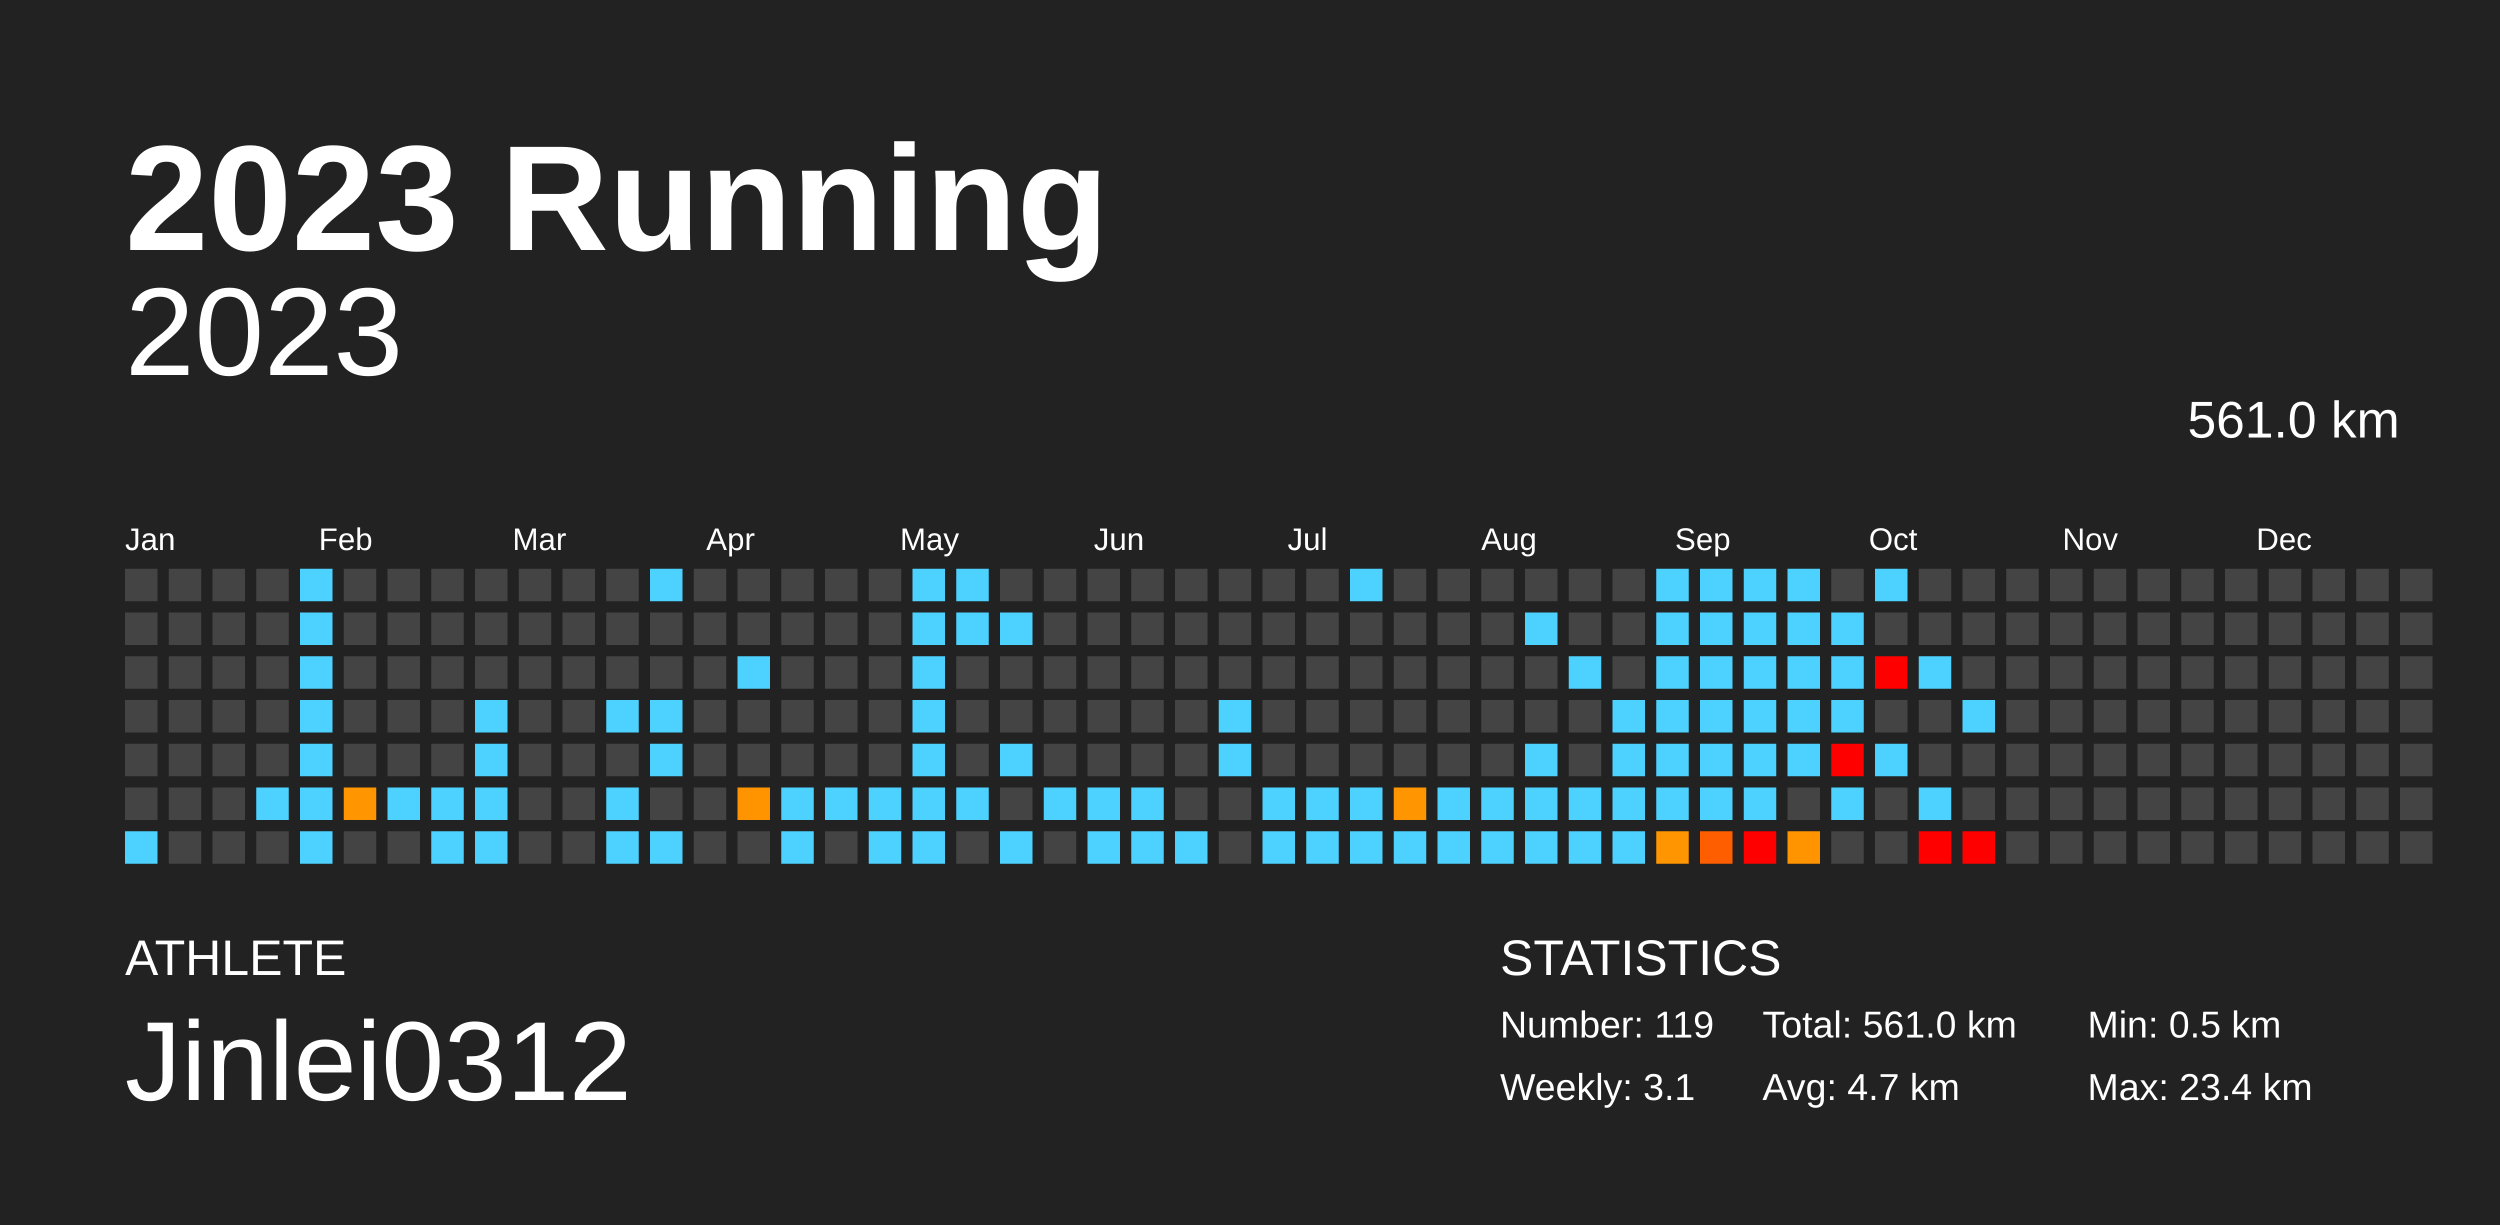
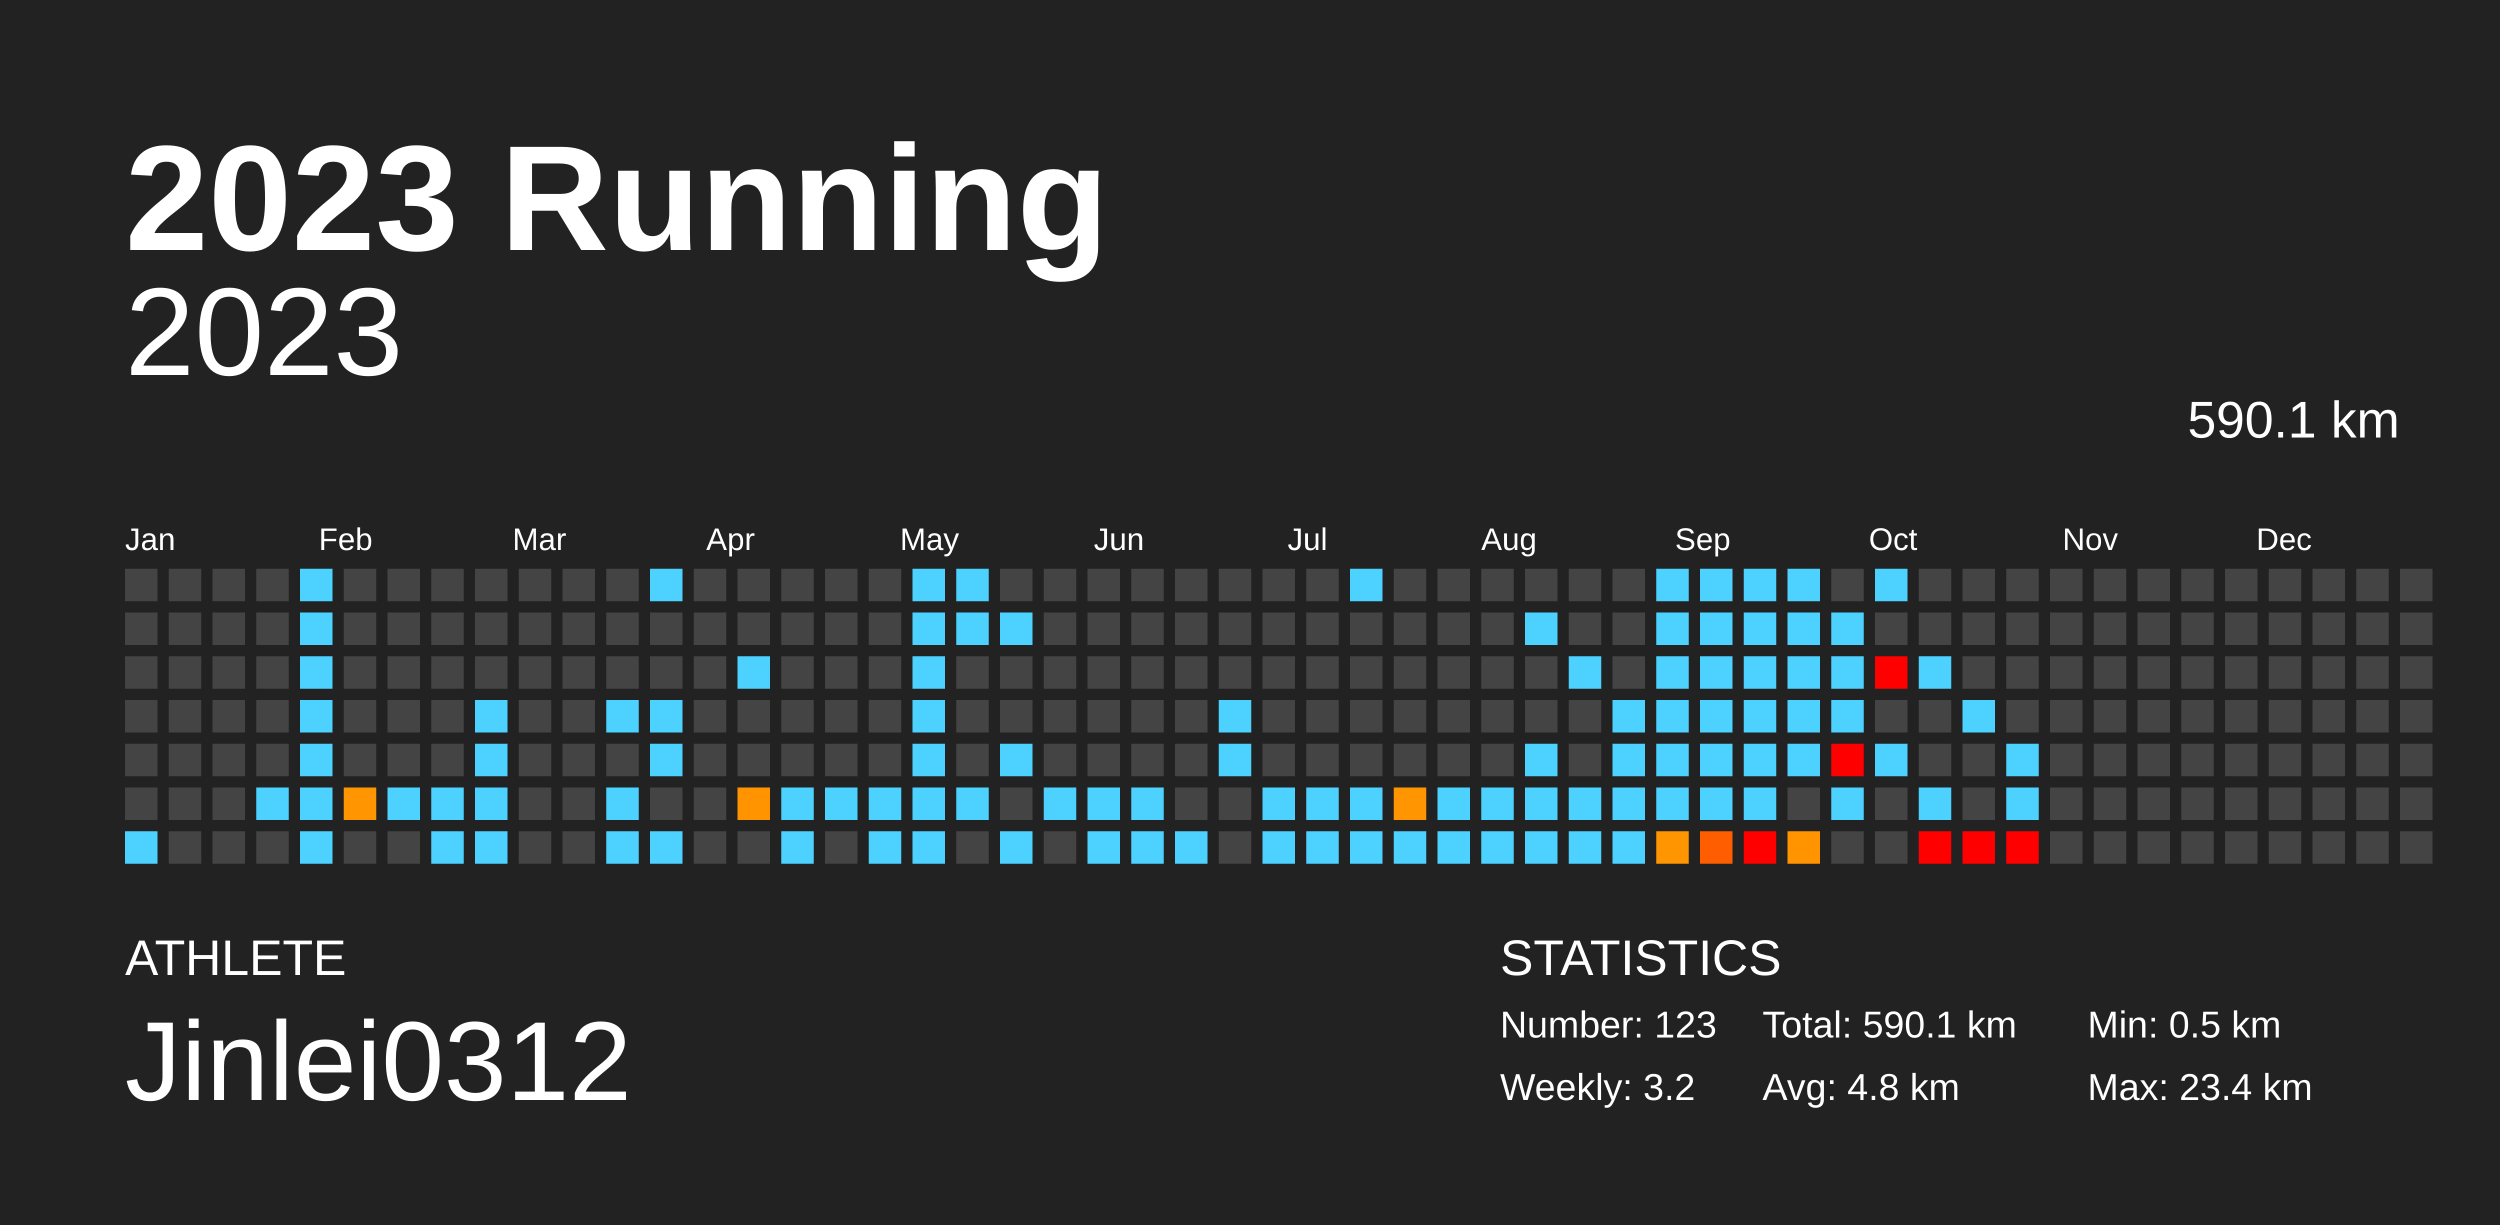
<svg xmlns="http://www.w3.org/2000/svg" baseProfile="full" height="98mm" version="1.1" viewBox="0,0,200,98" width="200mm">
  <defs />
  <rect fill="#222222" height="98" width="200" x="0" y="0" />
  <text fill="#FFFFFF" style="font-size:12px; font-family:Arial; font-weight:bold;" x="10" y="20">2023 Running</text>
  <text fill="#FFFFFF" style="font-size:4px; font-family:Arial" x="10" y="78">ATHLETE</text>
  <text fill="#FFFFFF" style="font-size:9px; font-family:Arial" x="10" y="88">Jinlei0312</text>
  <text fill="#FFFFFF" style="font-size:4px; font-family:Arial" x="120" y="78">STATISTICS</text>
-   <text fill="#FFFFFF" style="font-size:3px; font-family:Arial" x="120" y="83">Number: 119</text>
-   <text fill="#FFFFFF" style="font-size:3px; font-family:Arial" x="120" y="88">Weekly: 3.1</text>
-   <text fill="#FFFFFF" style="font-size:3px; font-family:Arial" x="141" y="83">Total: 561.0 km</text>
-   <text fill="#FFFFFF" style="font-size:3px; font-family:Arial" x="141" y="88">Avg: 4.7 km</text>
+   <text fill="#FFFFFF" style="font-size:3px; font-family:Arial" x="120" y="83">Number: 123</text>
+   <text fill="#FFFFFF" style="font-size:3px; font-family:Arial" x="120" y="88">Weekly: 3.2</text>
+   <text fill="#FFFFFF" style="font-size:3px; font-family:Arial" x="141" y="83">Total: 590.1 km</text>
+   <text fill="#FFFFFF" style="font-size:3px; font-family:Arial" x="141" y="88">Avg: 4.8 km</text>
  <text fill="#FFFFFF" style="font-size:3px; font-family:Arial" x="167" y="83">Min: 0.5 km</text>
  <text fill="#FFFFFF" style="font-size:3px; font-family:Arial" x="167" y="88">Max: 23.4 km</text>
  <text alignment-baseline="hanging" fill="#FFFFFF" style="font-size:10.0px; font-family:Arial;" x="10" y="30">2023</text>
-   <text alignment-baseline="hanging" fill="#FFFFFF" style="font-size:4.125px; font-family:Arial;" x="175" y="35">561.0 km</text>
+   <text alignment-baseline="hanging" fill="#FFFFFF" style="font-size:4.125px; font-family:Arial;" x="175" y="35">590.1 km</text>
  <text fill="#FFFFFF" style="font-size:2.5px; font-family:Arial" x="10.0" y="44">Jan</text>
  <text fill="#FFFFFF" style="font-size:2.5px; font-family:Arial" x="25.5" y="44">Feb</text>
  <text fill="#FFFFFF" style="font-size:2.5px; font-family:Arial" x="41.0" y="44">Mar</text>
  <text fill="#FFFFFF" style="font-size:2.5px; font-family:Arial" x="56.5" y="44">Apr</text>
  <text fill="#FFFFFF" style="font-size:2.5px; font-family:Arial" x="72.0" y="44">May</text>
  <text fill="#FFFFFF" style="font-size:2.5px; font-family:Arial" x="87.5" y="44">Jun</text>
  <text fill="#FFFFFF" style="font-size:2.5px; font-family:Arial" x="103.0" y="44">Jul</text>
  <text fill="#FFFFFF" style="font-size:2.5px; font-family:Arial" x="118.5" y="44">Aug</text>
  <text fill="#FFFFFF" style="font-size:2.5px; font-family:Arial" x="134.0" y="44">Sep</text>
  <text fill="#FFFFFF" style="font-size:2.5px; font-family:Arial" x="149.5" y="44">Oct</text>
  <text fill="#FFFFFF" style="font-size:2.5px; font-family:Arial" x="165.0" y="44">Nov</text>
  <text fill="#FFFFFF" style="font-size:2.5px; font-family:Arial" x="180.5" y="44">Dec</text>
  <rect fill="#444444" height="2.6" width="2.6" x="10.0" y="45.5" />
  <rect fill="#444444" height="2.6" width="2.6" x="10.0" y="49.0" />
  <rect fill="#444444" height="2.6" width="2.6" x="10.0" y="52.5" />
  <rect fill="#444444" height="2.6" width="2.6" x="10.0" y="56.0" />
  <rect fill="#444444" height="2.6" width="2.6" x="10.0" y="59.5" />
  <rect fill="#444444" height="2.6" width="2.6" x="10.0" y="63.0" />
  <rect fill="#4dd2ff" height="2.6" width="2.6" x="10.0" y="66.5" />
  <rect fill="#444444" height="2.6" width="2.6" x="13.5" y="45.5" />
  <rect fill="#444444" height="2.6" width="2.6" x="13.5" y="49.0" />
  <rect fill="#444444" height="2.6" width="2.6" x="13.5" y="52.5" />
  <rect fill="#444444" height="2.6" width="2.6" x="13.5" y="56.0" />
  <rect fill="#444444" height="2.6" width="2.6" x="13.5" y="59.5" />
  <rect fill="#444444" height="2.6" width="2.6" x="13.5" y="63.0" />
  <rect fill="#444444" height="2.6" width="2.6" x="13.5" y="66.5" />
  <rect fill="#444444" height="2.6" width="2.6" x="17.0" y="45.5" />
  <rect fill="#444444" height="2.6" width="2.6" x="17.0" y="49.0" />
  <rect fill="#444444" height="2.6" width="2.6" x="17.0" y="52.5" />
  <rect fill="#444444" height="2.6" width="2.6" x="17.0" y="56.0" />
  <rect fill="#444444" height="2.6" width="2.6" x="17.0" y="59.5" />
  <rect fill="#444444" height="2.6" width="2.6" x="17.0" y="63.0" />
  <rect fill="#444444" height="2.6" width="2.6" x="17.0" y="66.5" />
  <rect fill="#444444" height="2.6" width="2.6" x="20.5" y="45.5" />
  <rect fill="#444444" height="2.6" width="2.6" x="20.5" y="49.0" />
  <rect fill="#444444" height="2.6" width="2.6" x="20.5" y="52.5" />
  <rect fill="#444444" height="2.6" width="2.6" x="20.5" y="56.0" />
  <rect fill="#444444" height="2.6" width="2.6" x="20.5" y="59.5" />
  <rect fill="#4dd2ff" height="2.6" width="2.6" x="20.5" y="63.0" />
  <rect fill="#444444" height="2.6" width="2.6" x="20.5" y="66.5" />
  <rect fill="#4dd2ff" height="2.6" width="2.6" x="24.0" y="45.5" />
  <rect fill="#4dd2ff" height="2.6" width="2.6" x="24.0" y="49.0" />
  <rect fill="#4dd2ff" height="2.6" width="2.6" x="24.0" y="52.5" />
  <rect fill="#4dd2ff" height="2.6" width="2.6" x="24.0" y="56.0" />
  <rect fill="#4dd2ff" height="2.6" width="2.6" x="24.0" y="59.5" />
  <rect fill="#4dd2ff" height="2.6" width="2.6" x="24.0" y="63.0" />
  <rect fill="#4dd2ff" height="2.6" width="2.6" x="24.0" y="66.5" />
  <rect fill="#444444" height="2.6" width="2.6" x="27.5" y="45.5" />
  <rect fill="#444444" height="2.6" width="2.6" x="27.5" y="49.0" />
  <rect fill="#444444" height="2.6" width="2.6" x="27.5" y="52.5" />
  <rect fill="#444444" height="2.6" width="2.6" x="27.5" y="56.0" />
  <rect fill="#444444" height="2.6" width="2.6" x="27.5" y="59.5" />
  <rect fill="#ff9500" height="2.6" width="2.6" x="27.5" y="63.0" />
  <rect fill="#444444" height="2.6" width="2.6" x="27.5" y="66.5" />
  <rect fill="#444444" height="2.6" width="2.6" x="31.0" y="45.5" />
  <rect fill="#444444" height="2.6" width="2.6" x="31.0" y="49.0" />
  <rect fill="#444444" height="2.6" width="2.6" x="31.0" y="52.5" />
  <rect fill="#444444" height="2.6" width="2.6" x="31.0" y="56.0" />
  <rect fill="#444444" height="2.6" width="2.6" x="31.0" y="59.5" />
  <rect fill="#4dd2ff" height="2.6" width="2.6" x="31.0" y="63.0" />
  <rect fill="#444444" height="2.6" width="2.6" x="31.0" y="66.5" />
  <rect fill="#444444" height="2.6" width="2.6" x="34.5" y="45.5" />
  <rect fill="#444444" height="2.6" width="2.6" x="34.5" y="49.0" />
  <rect fill="#444444" height="2.6" width="2.6" x="34.5" y="52.5" />
  <rect fill="#444444" height="2.6" width="2.6" x="34.5" y="56.0" />
  <rect fill="#444444" height="2.6" width="2.6" x="34.5" y="59.5" />
  <rect fill="#4dd2ff" height="2.6" width="2.6" x="34.5" y="63.0" />
  <rect fill="#4dd2ff" height="2.6" width="2.6" x="34.5" y="66.5" />
  <rect fill="#444444" height="2.6" width="2.6" x="38.0" y="45.5" />
  <rect fill="#444444" height="2.6" width="2.6" x="38.0" y="49.0" />
  <rect fill="#444444" height="2.6" width="2.6" x="38.0" y="52.5" />
  <rect fill="#4dd2ff" height="2.6" width="2.6" x="38.0" y="56.0" />
  <rect fill="#4dd2ff" height="2.6" width="2.6" x="38.0" y="59.5" />
  <rect fill="#4dd2ff" height="2.6" width="2.6" x="38.0" y="63.0" />
  <rect fill="#4dd2ff" height="2.6" width="2.6" x="38.0" y="66.5" />
  <rect fill="#444444" height="2.6" width="2.6" x="41.5" y="45.5" />
  <rect fill="#444444" height="2.6" width="2.6" x="41.5" y="49.0" />
  <rect fill="#444444" height="2.6" width="2.6" x="41.5" y="52.5" />
  <rect fill="#444444" height="2.6" width="2.6" x="41.5" y="56.0" />
  <rect fill="#444444" height="2.6" width="2.6" x="41.5" y="59.5" />
  <rect fill="#444444" height="2.6" width="2.6" x="41.5" y="63.0" />
  <rect fill="#444444" height="2.6" width="2.6" x="41.5" y="66.5" />
  <rect fill="#444444" height="2.6" width="2.6" x="45.0" y="45.5" />
  <rect fill="#444444" height="2.6" width="2.6" x="45.0" y="49.0" />
  <rect fill="#444444" height="2.6" width="2.6" x="45.0" y="52.5" />
  <rect fill="#444444" height="2.6" width="2.6" x="45.0" y="56.0" />
  <rect fill="#444444" height="2.6" width="2.6" x="45.0" y="59.5" />
  <rect fill="#444444" height="2.6" width="2.6" x="45.0" y="63.0" />
  <rect fill="#444444" height="2.6" width="2.6" x="45.0" y="66.5" />
  <rect fill="#444444" height="2.6" width="2.6" x="48.5" y="45.5" />
  <rect fill="#444444" height="2.6" width="2.6" x="48.5" y="49.0" />
  <rect fill="#444444" height="2.6" width="2.6" x="48.5" y="52.5" />
  <rect fill="#4dd2ff" height="2.6" width="2.6" x="48.5" y="56.0" />
  <rect fill="#444444" height="2.6" width="2.6" x="48.5" y="59.5" />
  <rect fill="#4dd2ff" height="2.6" width="2.6" x="48.5" y="63.0" />
  <rect fill="#4dd2ff" height="2.6" width="2.6" x="48.5" y="66.5" />
  <rect fill="#4dd2ff" height="2.6" width="2.6" x="52.0" y="45.5" />
  <rect fill="#444444" height="2.6" width="2.6" x="52.0" y="49.0" />
  <rect fill="#444444" height="2.6" width="2.6" x="52.0" y="52.5" />
  <rect fill="#4dd2ff" height="2.6" width="2.6" x="52.0" y="56.0" />
  <rect fill="#4dd2ff" height="2.6" width="2.6" x="52.0" y="59.5" />
  <rect fill="#444444" height="2.6" width="2.6" x="52.0" y="63.0" />
  <rect fill="#4dd2ff" height="2.6" width="2.6" x="52.0" y="66.5" />
  <rect fill="#444444" height="2.6" width="2.6" x="55.5" y="45.5" />
  <rect fill="#444444" height="2.6" width="2.6" x="55.5" y="49.0" />
  <rect fill="#444444" height="2.6" width="2.6" x="55.5" y="52.5" />
  <rect fill="#444444" height="2.6" width="2.6" x="55.5" y="56.0" />
  <rect fill="#444444" height="2.6" width="2.6" x="55.5" y="59.5" />
  <rect fill="#444444" height="2.6" width="2.6" x="55.5" y="63.0" />
  <rect fill="#444444" height="2.6" width="2.6" x="55.5" y="66.5" />
  <rect fill="#444444" height="2.6" width="2.6" x="59.0" y="45.5" />
  <rect fill="#444444" height="2.6" width="2.6" x="59.0" y="49.0" />
  <rect fill="#4dd2ff" height="2.6" width="2.6" x="59.0" y="52.5" />
  <rect fill="#444444" height="2.6" width="2.6" x="59.0" y="56.0" />
  <rect fill="#444444" height="2.6" width="2.6" x="59.0" y="59.5" />
  <rect fill="#ff9300" height="2.6" width="2.6" x="59.0" y="63.0" />
  <rect fill="#444444" height="2.6" width="2.6" x="59.0" y="66.5" />
  <rect fill="#444444" height="2.6" width="2.6" x="62.5" y="45.5" />
  <rect fill="#444444" height="2.6" width="2.6" x="62.5" y="49.0" />
  <rect fill="#444444" height="2.6" width="2.6" x="62.5" y="52.5" />
  <rect fill="#444444" height="2.6" width="2.6" x="62.5" y="56.0" />
  <rect fill="#444444" height="2.6" width="2.6" x="62.5" y="59.5" />
  <rect fill="#4dd2ff" height="2.6" width="2.6" x="62.5" y="63.0" />
  <rect fill="#4dd2ff" height="2.6" width="2.6" x="62.5" y="66.5" />
  <rect fill="#444444" height="2.6" width="2.6" x="66.0" y="45.5" />
  <rect fill="#444444" height="2.6" width="2.6" x="66.0" y="49.0" />
  <rect fill="#444444" height="2.6" width="2.6" x="66.0" y="52.5" />
  <rect fill="#444444" height="2.6" width="2.6" x="66.0" y="56.0" />
  <rect fill="#444444" height="2.6" width="2.6" x="66.0" y="59.5" />
  <rect fill="#4dd2ff" height="2.6" width="2.6" x="66.0" y="63.0" />
  <rect fill="#444444" height="2.6" width="2.6" x="66.0" y="66.5" />
  <rect fill="#444444" height="2.6" width="2.6" x="69.5" y="45.5" />
  <rect fill="#444444" height="2.6" width="2.6" x="69.5" y="49.0" />
  <rect fill="#444444" height="2.6" width="2.6" x="69.5" y="52.5" />
  <rect fill="#444444" height="2.6" width="2.6" x="69.5" y="56.0" />
  <rect fill="#444444" height="2.6" width="2.6" x="69.5" y="59.5" />
  <rect fill="#4dd2ff" height="2.6" width="2.6" x="69.5" y="63.0" />
  <rect fill="#4dd2ff" height="2.6" width="2.6" x="69.5" y="66.5" />
  <rect fill="#4dd2ff" height="2.6" width="2.6" x="73.0" y="45.5" />
  <rect fill="#4dd2ff" height="2.6" width="2.6" x="73.0" y="49.0" />
  <rect fill="#4dd2ff" height="2.6" width="2.6" x="73.0" y="52.5" />
  <rect fill="#4dd2ff" height="2.6" width="2.6" x="73.0" y="56.0" />
  <rect fill="#4dd2ff" height="2.6" width="2.6" x="73.0" y="59.5" />
  <rect fill="#4dd2ff" height="2.6" width="2.6" x="73.0" y="63.0" />
  <rect fill="#4dd2ff" height="2.6" width="2.6" x="73.0" y="66.5" />
  <rect fill="#4dd2ff" height="2.6" width="2.6" x="76.5" y="45.5" />
  <rect fill="#4dd2ff" height="2.6" width="2.6" x="76.5" y="49.0" />
  <rect fill="#444444" height="2.6" width="2.6" x="76.5" y="52.5" />
  <rect fill="#444444" height="2.6" width="2.6" x="76.5" y="56.0" />
  <rect fill="#444444" height="2.6" width="2.6" x="76.5" y="59.5" />
  <rect fill="#4dd2ff" height="2.6" width="2.6" x="76.5" y="63.0" />
  <rect fill="#444444" height="2.6" width="2.6" x="76.5" y="66.5" />
  <rect fill="#444444" height="2.6" width="2.6" x="80.0" y="45.5" />
  <rect fill="#4dd2ff" height="2.6" width="2.6" x="80.0" y="49.0" />
  <rect fill="#444444" height="2.6" width="2.6" x="80.0" y="52.5" />
  <rect fill="#444444" height="2.6" width="2.6" x="80.0" y="56.0" />
  <rect fill="#4dd2ff" height="2.6" width="2.6" x="80.0" y="59.5" />
  <rect fill="#444444" height="2.6" width="2.6" x="80.0" y="63.0" />
  <rect fill="#4dd2ff" height="2.6" width="2.6" x="80.0" y="66.5" />
  <rect fill="#444444" height="2.6" width="2.6" x="83.5" y="45.5" />
  <rect fill="#444444" height="2.6" width="2.6" x="83.5" y="49.0" />
  <rect fill="#444444" height="2.6" width="2.6" x="83.5" y="52.5" />
  <rect fill="#444444" height="2.6" width="2.6" x="83.5" y="56.0" />
  <rect fill="#444444" height="2.6" width="2.6" x="83.5" y="59.5" />
  <rect fill="#4dd2ff" height="2.6" width="2.6" x="83.5" y="63.0" />
  <rect fill="#444444" height="2.6" width="2.6" x="83.5" y="66.5" />
  <rect fill="#444444" height="2.6" width="2.6" x="87.0" y="45.5" />
  <rect fill="#444444" height="2.6" width="2.6" x="87.0" y="49.0" />
  <rect fill="#444444" height="2.6" width="2.6" x="87.0" y="52.5" />
  <rect fill="#444444" height="2.6" width="2.6" x="87.0" y="56.0" />
  <rect fill="#444444" height="2.6" width="2.6" x="87.0" y="59.5" />
  <rect fill="#4dd2ff" height="2.6" width="2.6" x="87.0" y="63.0" />
  <rect fill="#4dd2ff" height="2.6" width="2.6" x="87.0" y="66.5" />
  <rect fill="#444444" height="2.6" width="2.6" x="90.5" y="45.5" />
  <rect fill="#444444" height="2.6" width="2.6" x="90.5" y="49.0" />
  <rect fill="#444444" height="2.6" width="2.6" x="90.5" y="52.5" />
  <rect fill="#444444" height="2.6" width="2.6" x="90.5" y="56.0" />
  <rect fill="#444444" height="2.6" width="2.6" x="90.5" y="59.5" />
  <rect fill="#4dd2ff" height="2.6" width="2.6" x="90.5" y="63.0" />
  <rect fill="#4dd2ff" height="2.6" width="2.6" x="90.5" y="66.5" />
  <rect fill="#444444" height="2.6" width="2.6" x="94.0" y="45.5" />
  <rect fill="#444444" height="2.6" width="2.6" x="94.0" y="49.0" />
  <rect fill="#444444" height="2.6" width="2.6" x="94.0" y="52.5" />
  <rect fill="#444444" height="2.6" width="2.6" x="94.0" y="56.0" />
  <rect fill="#444444" height="2.6" width="2.6" x="94.0" y="59.5" />
  <rect fill="#444444" height="2.6" width="2.6" x="94.0" y="63.0" />
  <rect fill="#4dd2ff" height="2.6" width="2.6" x="94.0" y="66.5" />
  <rect fill="#444444" height="2.6" width="2.6" x="97.5" y="45.5" />
  <rect fill="#444444" height="2.6" width="2.6" x="97.5" y="49.0" />
  <rect fill="#444444" height="2.6" width="2.6" x="97.5" y="52.5" />
  <rect fill="#4dd2ff" height="2.6" width="2.6" x="97.5" y="56.0" />
  <rect fill="#4dd2ff" height="2.6" width="2.6" x="97.5" y="59.5" />
  <rect fill="#444444" height="2.6" width="2.6" x="97.5" y="63.0" />
  <rect fill="#444444" height="2.6" width="2.6" x="97.5" y="66.5" />
  <rect fill="#444444" height="2.6" width="2.6" x="101.0" y="45.5" />
  <rect fill="#444444" height="2.6" width="2.6" x="101.0" y="49.0" />
  <rect fill="#444444" height="2.6" width="2.6" x="101.0" y="52.5" />
  <rect fill="#444444" height="2.6" width="2.6" x="101.0" y="56.0" />
  <rect fill="#444444" height="2.6" width="2.6" x="101.0" y="59.5" />
  <rect fill="#4dd2ff" height="2.6" width="2.6" x="101.0" y="63.0" />
  <rect fill="#4dd2ff" height="2.6" width="2.6" x="101.0" y="66.5" />
  <rect fill="#444444" height="2.6" width="2.6" x="104.5" y="45.5" />
  <rect fill="#444444" height="2.6" width="2.6" x="104.5" y="49.0" />
  <rect fill="#444444" height="2.6" width="2.6" x="104.5" y="52.5" />
  <rect fill="#444444" height="2.6" width="2.6" x="104.5" y="56.0" />
  <rect fill="#444444" height="2.6" width="2.6" x="104.5" y="59.5" />
  <rect fill="#4dd2ff" height="2.6" width="2.6" x="104.5" y="63.0" />
  <rect fill="#4dd2ff" height="2.6" width="2.6" x="104.5" y="66.5" />
  <rect fill="#4dd2ff" height="2.6" width="2.6" x="108.0" y="45.5" />
  <rect fill="#444444" height="2.6" width="2.6" x="108.0" y="49.0" />
  <rect fill="#444444" height="2.6" width="2.6" x="108.0" y="52.5" />
  <rect fill="#444444" height="2.6" width="2.6" x="108.0" y="56.0" />
  <rect fill="#444444" height="2.6" width="2.6" x="108.0" y="59.5" />
  <rect fill="#4dd2ff" height="2.6" width="2.6" x="108.0" y="63.0" />
  <rect fill="#4dd2ff" height="2.6" width="2.6" x="108.0" y="66.5" />
  <rect fill="#444444" height="2.6" width="2.6" x="111.5" y="45.5" />
  <rect fill="#444444" height="2.6" width="2.6" x="111.5" y="49.0" />
  <rect fill="#444444" height="2.6" width="2.6" x="111.5" y="52.5" />
  <rect fill="#444444" height="2.6" width="2.6" x="111.5" y="56.0" />
  <rect fill="#444444" height="2.6" width="2.6" x="111.5" y="59.5" />
  <rect fill="#ff9500" height="2.6" width="2.6" x="111.5" y="63.0" />
  <rect fill="#4dd2ff" height="2.6" width="2.6" x="111.5" y="66.5" />
  <rect fill="#444444" height="2.6" width="2.6" x="115.0" y="45.5" />
  <rect fill="#444444" height="2.6" width="2.6" x="115.0" y="49.0" />
  <rect fill="#444444" height="2.6" width="2.6" x="115.0" y="52.5" />
  <rect fill="#444444" height="2.6" width="2.6" x="115.0" y="56.0" />
  <rect fill="#444444" height="2.6" width="2.6" x="115.0" y="59.5" />
  <rect fill="#4dd2ff" height="2.6" width="2.6" x="115.0" y="63.0" />
  <rect fill="#4dd2ff" height="2.6" width="2.6" x="115.0" y="66.5" />
  <rect fill="#444444" height="2.6" width="2.6" x="118.5" y="45.5" />
  <rect fill="#444444" height="2.6" width="2.6" x="118.5" y="49.0" />
  <rect fill="#444444" height="2.6" width="2.6" x="118.5" y="52.5" />
  <rect fill="#444444" height="2.6" width="2.6" x="118.5" y="56.0" />
  <rect fill="#444444" height="2.6" width="2.6" x="118.5" y="59.5" />
  <rect fill="#4dd2ff" height="2.6" width="2.6" x="118.5" y="63.0" />
  <rect fill="#4dd2ff" height="2.6" width="2.6" x="118.5" y="66.5" />
  <rect fill="#444444" height="2.6" width="2.6" x="122.0" y="45.5" />
  <rect fill="#4dd2ff" height="2.6" width="2.6" x="122.0" y="49.0" />
  <rect fill="#444444" height="2.6" width="2.6" x="122.0" y="52.5" />
  <rect fill="#444444" height="2.6" width="2.6" x="122.0" y="56.0" />
  <rect fill="#4dd2ff" height="2.6" width="2.6" x="122.0" y="59.5" />
  <rect fill="#4dd2ff" height="2.6" width="2.6" x="122.0" y="63.0" />
  <rect fill="#4dd2ff" height="2.6" width="2.6" x="122.0" y="66.5" />
  <rect fill="#444444" height="2.6" width="2.6" x="125.5" y="45.5" />
  <rect fill="#444444" height="2.6" width="2.6" x="125.5" y="49.0" />
  <rect fill="#4dd2ff" height="2.6" width="2.6" x="125.5" y="52.5" />
  <rect fill="#444444" height="2.6" width="2.6" x="125.5" y="56.0" />
  <rect fill="#444444" height="2.6" width="2.6" x="125.5" y="59.5" />
  <rect fill="#4dd2ff" height="2.6" width="2.6" x="125.5" y="63.0" />
  <rect fill="#4dd2ff" height="2.6" width="2.6" x="125.5" y="66.5" />
  <rect fill="#444444" height="2.6" width="2.6" x="129.0" y="45.5" />
  <rect fill="#444444" height="2.6" width="2.6" x="129.0" y="49.0" />
  <rect fill="#444444" height="2.6" width="2.6" x="129.0" y="52.5" />
  <rect fill="#4dd2ff" height="2.6" width="2.6" x="129.0" y="56.0" />
  <rect fill="#4dd2ff" height="2.6" width="2.6" x="129.0" y="59.5" />
  <rect fill="#4dd2ff" height="2.6" width="2.6" x="129.0" y="63.0" />
  <rect fill="#4dd2ff" height="2.6" width="2.6" x="129.0" y="66.5" />
  <rect fill="#4dd2ff" height="2.6" width="2.6" x="132.5" y="45.5" />
  <rect fill="#4dd2ff" height="2.6" width="2.6" x="132.5" y="49.0" />
  <rect fill="#4dd2ff" height="2.6" width="2.6" x="132.5" y="52.5" />
  <rect fill="#4dd2ff" height="2.6" width="2.6" x="132.5" y="56.0" />
  <rect fill="#4dd2ff" height="2.6" width="2.6" x="132.5" y="59.5" />
  <rect fill="#4dd2ff" height="2.6" width="2.6" x="132.5" y="63.0" />
  <rect fill="#ff9500" height="2.6" width="2.6" x="132.5" y="66.5" />
  <rect fill="#4dd2ff" height="2.6" width="2.6" x="136.0" y="45.5" />
  <rect fill="#4dd2ff" height="2.6" width="2.6" x="136.0" y="49.0" />
  <rect fill="#4dd2ff" height="2.6" width="2.6" x="136.0" y="52.5" />
  <rect fill="#4dd2ff" height="2.6" width="2.6" x="136.0" y="56.0" />
  <rect fill="#4dd2ff" height="2.6" width="2.6" x="136.0" y="59.5" />
  <rect fill="#4dd2ff" height="2.6" width="2.6" x="136.0" y="63.0" />
  <rect fill="#ff5e00" height="2.6" width="2.6" x="136.0" y="66.5" />
  <rect fill="#4dd2ff" height="2.6" width="2.6" x="139.5" y="45.5" />
  <rect fill="#4dd2ff" height="2.6" width="2.6" x="139.5" y="49.0" />
  <rect fill="#4dd2ff" height="2.6" width="2.6" x="139.5" y="52.5" />
  <rect fill="#4dd2ff" height="2.6" width="2.6" x="139.5" y="56.0" />
  <rect fill="#4dd2ff" height="2.6" width="2.6" x="139.5" y="59.5" />
  <rect fill="#4dd2ff" height="2.6" width="2.6" x="139.5" y="63.0" />
  <rect fill="red" height="2.6" width="2.6" x="139.5" y="66.5" />
  <rect fill="#4dd2ff" height="2.6" width="2.6" x="143.0" y="45.5" />
  <rect fill="#4dd2ff" height="2.6" width="2.6" x="143.0" y="49.0" />
  <rect fill="#4dd2ff" height="2.6" width="2.6" x="143.0" y="52.5" />
  <rect fill="#4dd2ff" height="2.6" width="2.6" x="143.0" y="56.0" />
  <rect fill="#4dd2ff" height="2.6" width="2.6" x="143.0" y="59.5" />
  <rect fill="#444444" height="2.6" width="2.6" x="143.0" y="63.0" />
  <rect fill="#ff9300" height="2.6" width="2.6" x="143.0" y="66.5" />
  <rect fill="#444444" height="2.6" width="2.6" x="146.5" y="45.5" />
  <rect fill="#4dd2ff" height="2.6" width="2.6" x="146.5" y="49.0" />
  <rect fill="#4dd2ff" height="2.6" width="2.6" x="146.5" y="52.5" />
  <rect fill="#4dd2ff" height="2.6" width="2.6" x="146.5" y="56.0" />
  <rect fill="red" height="2.6" width="2.6" x="146.5" y="59.5" />
  <rect fill="#4dd2ff" height="2.6" width="2.6" x="146.5" y="63.0" />
  <rect fill="#444444" height="2.6" width="2.6" x="146.5" y="66.5" />
  <rect fill="#4dd2ff" height="2.6" width="2.6" x="150.0" y="45.5" />
  <rect fill="#444444" height="2.6" width="2.6" x="150.0" y="49.0" />
  <rect fill="red" height="2.6" width="2.6" x="150.0" y="52.5" />
  <rect fill="#444444" height="2.6" width="2.6" x="150.0" y="56.0" />
  <rect fill="#4dd2ff" height="2.6" width="2.6" x="150.0" y="59.5" />
  <rect fill="#444444" height="2.6" width="2.6" x="150.0" y="63.0" />
  <rect fill="#444444" height="2.6" width="2.6" x="150.0" y="66.5" />
  <rect fill="#444444" height="2.6" width="2.6" x="153.5" y="45.5" />
  <rect fill="#444444" height="2.6" width="2.6" x="153.5" y="49.0" />
  <rect fill="#4dd2ff" height="2.6" width="2.6" x="153.5" y="52.5" />
  <rect fill="#444444" height="2.6" width="2.6" x="153.5" y="56.0" />
  <rect fill="#444444" height="2.6" width="2.6" x="153.5" y="59.5" />
  <rect fill="#4dd2ff" height="2.6" width="2.6" x="153.5" y="63.0" />
  <rect fill="red" height="2.6" width="2.6" x="153.5" y="66.5" />
  <rect fill="#444444" height="2.6" width="2.6" x="157.0" y="45.5" />
  <rect fill="#444444" height="2.6" width="2.6" x="157.0" y="49.0" />
  <rect fill="#444444" height="2.6" width="2.6" x="157.0" y="52.5" />
  <rect fill="#4dd2ff" height="2.6" width="2.6" x="157.0" y="56.0" />
  <rect fill="#444444" height="2.6" width="2.6" x="157.0" y="59.5" />
  <rect fill="#444444" height="2.6" width="2.6" x="157.0" y="63.0" />
  <rect fill="red" height="2.6" width="2.6" x="157.0" y="66.5" />
  <rect fill="#444444" height="2.6" width="2.6" x="160.5" y="45.5" />
  <rect fill="#444444" height="2.6" width="2.6" x="160.5" y="49.0" />
  <rect fill="#444444" height="2.6" width="2.6" x="160.5" y="52.5" />
  <rect fill="#444444" height="2.6" width="2.6" x="160.5" y="56.0" />
-   <rect fill="#444444" height="2.6" width="2.6" x="160.5" y="59.5" />
-   <rect fill="#444444" height="2.6" width="2.6" x="160.5" y="63.0" />
-   <rect fill="#444444" height="2.6" width="2.6" x="160.5" y="66.5" />
+   <rect fill="#4dd2ff" height="2.6" width="2.6" x="160.5" y="59.5" />
+   <rect fill="#4dd2ff" height="2.6" width="2.6" x="160.5" y="63.0" />
+   <rect fill="red" height="2.6" width="2.6" x="160.5" y="66.5" />
  <rect fill="#444444" height="2.6" width="2.6" x="164.0" y="45.5" />
  <rect fill="#444444" height="2.6" width="2.6" x="164.0" y="49.0" />
  <rect fill="#444444" height="2.6" width="2.6" x="164.0" y="52.5" />
  <rect fill="#444444" height="2.6" width="2.6" x="164.0" y="56.0" />
  <rect fill="#444444" height="2.6" width="2.6" x="164.0" y="59.5" />
  <rect fill="#444444" height="2.6" width="2.6" x="164.0" y="63.0" />
  <rect fill="#444444" height="2.6" width="2.6" x="164.0" y="66.5" />
  <rect fill="#444444" height="2.6" width="2.6" x="167.5" y="45.5" />
  <rect fill="#444444" height="2.6" width="2.6" x="167.5" y="49.0" />
  <rect fill="#444444" height="2.6" width="2.6" x="167.5" y="52.5" />
  <rect fill="#444444" height="2.6" width="2.6" x="167.5" y="56.0" />
  <rect fill="#444444" height="2.6" width="2.6" x="167.5" y="59.5" />
  <rect fill="#444444" height="2.6" width="2.6" x="167.5" y="63.0" />
  <rect fill="#444444" height="2.6" width="2.6" x="167.5" y="66.5" />
  <rect fill="#444444" height="2.6" width="2.6" x="171.0" y="45.5" />
  <rect fill="#444444" height="2.6" width="2.6" x="171.0" y="49.0" />
  <rect fill="#444444" height="2.6" width="2.6" x="171.0" y="52.5" />
  <rect fill="#444444" height="2.6" width="2.6" x="171.0" y="56.0" />
  <rect fill="#444444" height="2.6" width="2.6" x="171.0" y="59.5" />
  <rect fill="#444444" height="2.6" width="2.6" x="171.0" y="63.0" />
  <rect fill="#444444" height="2.6" width="2.6" x="171.0" y="66.5" />
  <rect fill="#444444" height="2.6" width="2.6" x="174.5" y="45.5" />
  <rect fill="#444444" height="2.6" width="2.6" x="174.5" y="49.0" />
  <rect fill="#444444" height="2.6" width="2.6" x="174.5" y="52.5" />
  <rect fill="#444444" height="2.6" width="2.6" x="174.5" y="56.0" />
  <rect fill="#444444" height="2.6" width="2.6" x="174.5" y="59.5" />
  <rect fill="#444444" height="2.6" width="2.6" x="174.5" y="63.0" />
  <rect fill="#444444" height="2.6" width="2.6" x="174.5" y="66.5" />
  <rect fill="#444444" height="2.6" width="2.6" x="178.0" y="45.5" />
  <rect fill="#444444" height="2.6" width="2.6" x="178.0" y="49.0" />
  <rect fill="#444444" height="2.6" width="2.6" x="178.0" y="52.5" />
  <rect fill="#444444" height="2.6" width="2.6" x="178.0" y="56.0" />
  <rect fill="#444444" height="2.6" width="2.6" x="178.0" y="59.5" />
  <rect fill="#444444" height="2.6" width="2.6" x="178.0" y="63.0" />
  <rect fill="#444444" height="2.6" width="2.6" x="178.0" y="66.5" />
  <rect fill="#444444" height="2.6" width="2.6" x="181.5" y="45.5" />
  <rect fill="#444444" height="2.6" width="2.6" x="181.5" y="49.0" />
  <rect fill="#444444" height="2.6" width="2.6" x="181.5" y="52.5" />
  <rect fill="#444444" height="2.6" width="2.6" x="181.5" y="56.0" />
  <rect fill="#444444" height="2.6" width="2.6" x="181.5" y="59.5" />
  <rect fill="#444444" height="2.6" width="2.6" x="181.5" y="63.0" />
  <rect fill="#444444" height="2.6" width="2.6" x="181.5" y="66.5" />
  <rect fill="#444444" height="2.6" width="2.6" x="185.0" y="45.5" />
  <rect fill="#444444" height="2.6" width="2.6" x="185.0" y="49.0" />
  <rect fill="#444444" height="2.6" width="2.6" x="185.0" y="52.5" />
  <rect fill="#444444" height="2.6" width="2.6" x="185.0" y="56.0" />
  <rect fill="#444444" height="2.6" width="2.6" x="185.0" y="59.5" />
  <rect fill="#444444" height="2.6" width="2.6" x="185.0" y="63.0" />
  <rect fill="#444444" height="2.6" width="2.6" x="185.0" y="66.5" />
  <rect fill="#444444" height="2.6" width="2.6" x="188.5" y="45.5" />
  <rect fill="#444444" height="2.6" width="2.6" x="188.5" y="49.0" />
  <rect fill="#444444" height="2.6" width="2.6" x="188.5" y="52.5" />
  <rect fill="#444444" height="2.6" width="2.6" x="188.5" y="56.0" />
  <rect fill="#444444" height="2.6" width="2.6" x="188.5" y="59.5" />
  <rect fill="#444444" height="2.6" width="2.6" x="188.5" y="63.0" />
  <rect fill="#444444" height="2.6" width="2.6" x="188.5" y="66.5" />
  <rect fill="#444444" height="2.6" width="2.6" x="192.0" y="45.5" />
  <rect fill="#444444" height="2.6" width="2.6" x="192.0" y="49.0" />
  <rect fill="#444444" height="2.6" width="2.6" x="192.0" y="52.5" />
  <rect fill="#444444" height="2.6" width="2.6" x="192.0" y="56.0" />
  <rect fill="#444444" height="2.6" width="2.6" x="192.0" y="59.5" />
  <rect fill="#444444" height="2.6" width="2.6" x="192.0" y="63.0" />
  <rect fill="#444444" height="2.6" width="2.6" x="192.0" y="66.5" />
</svg>
